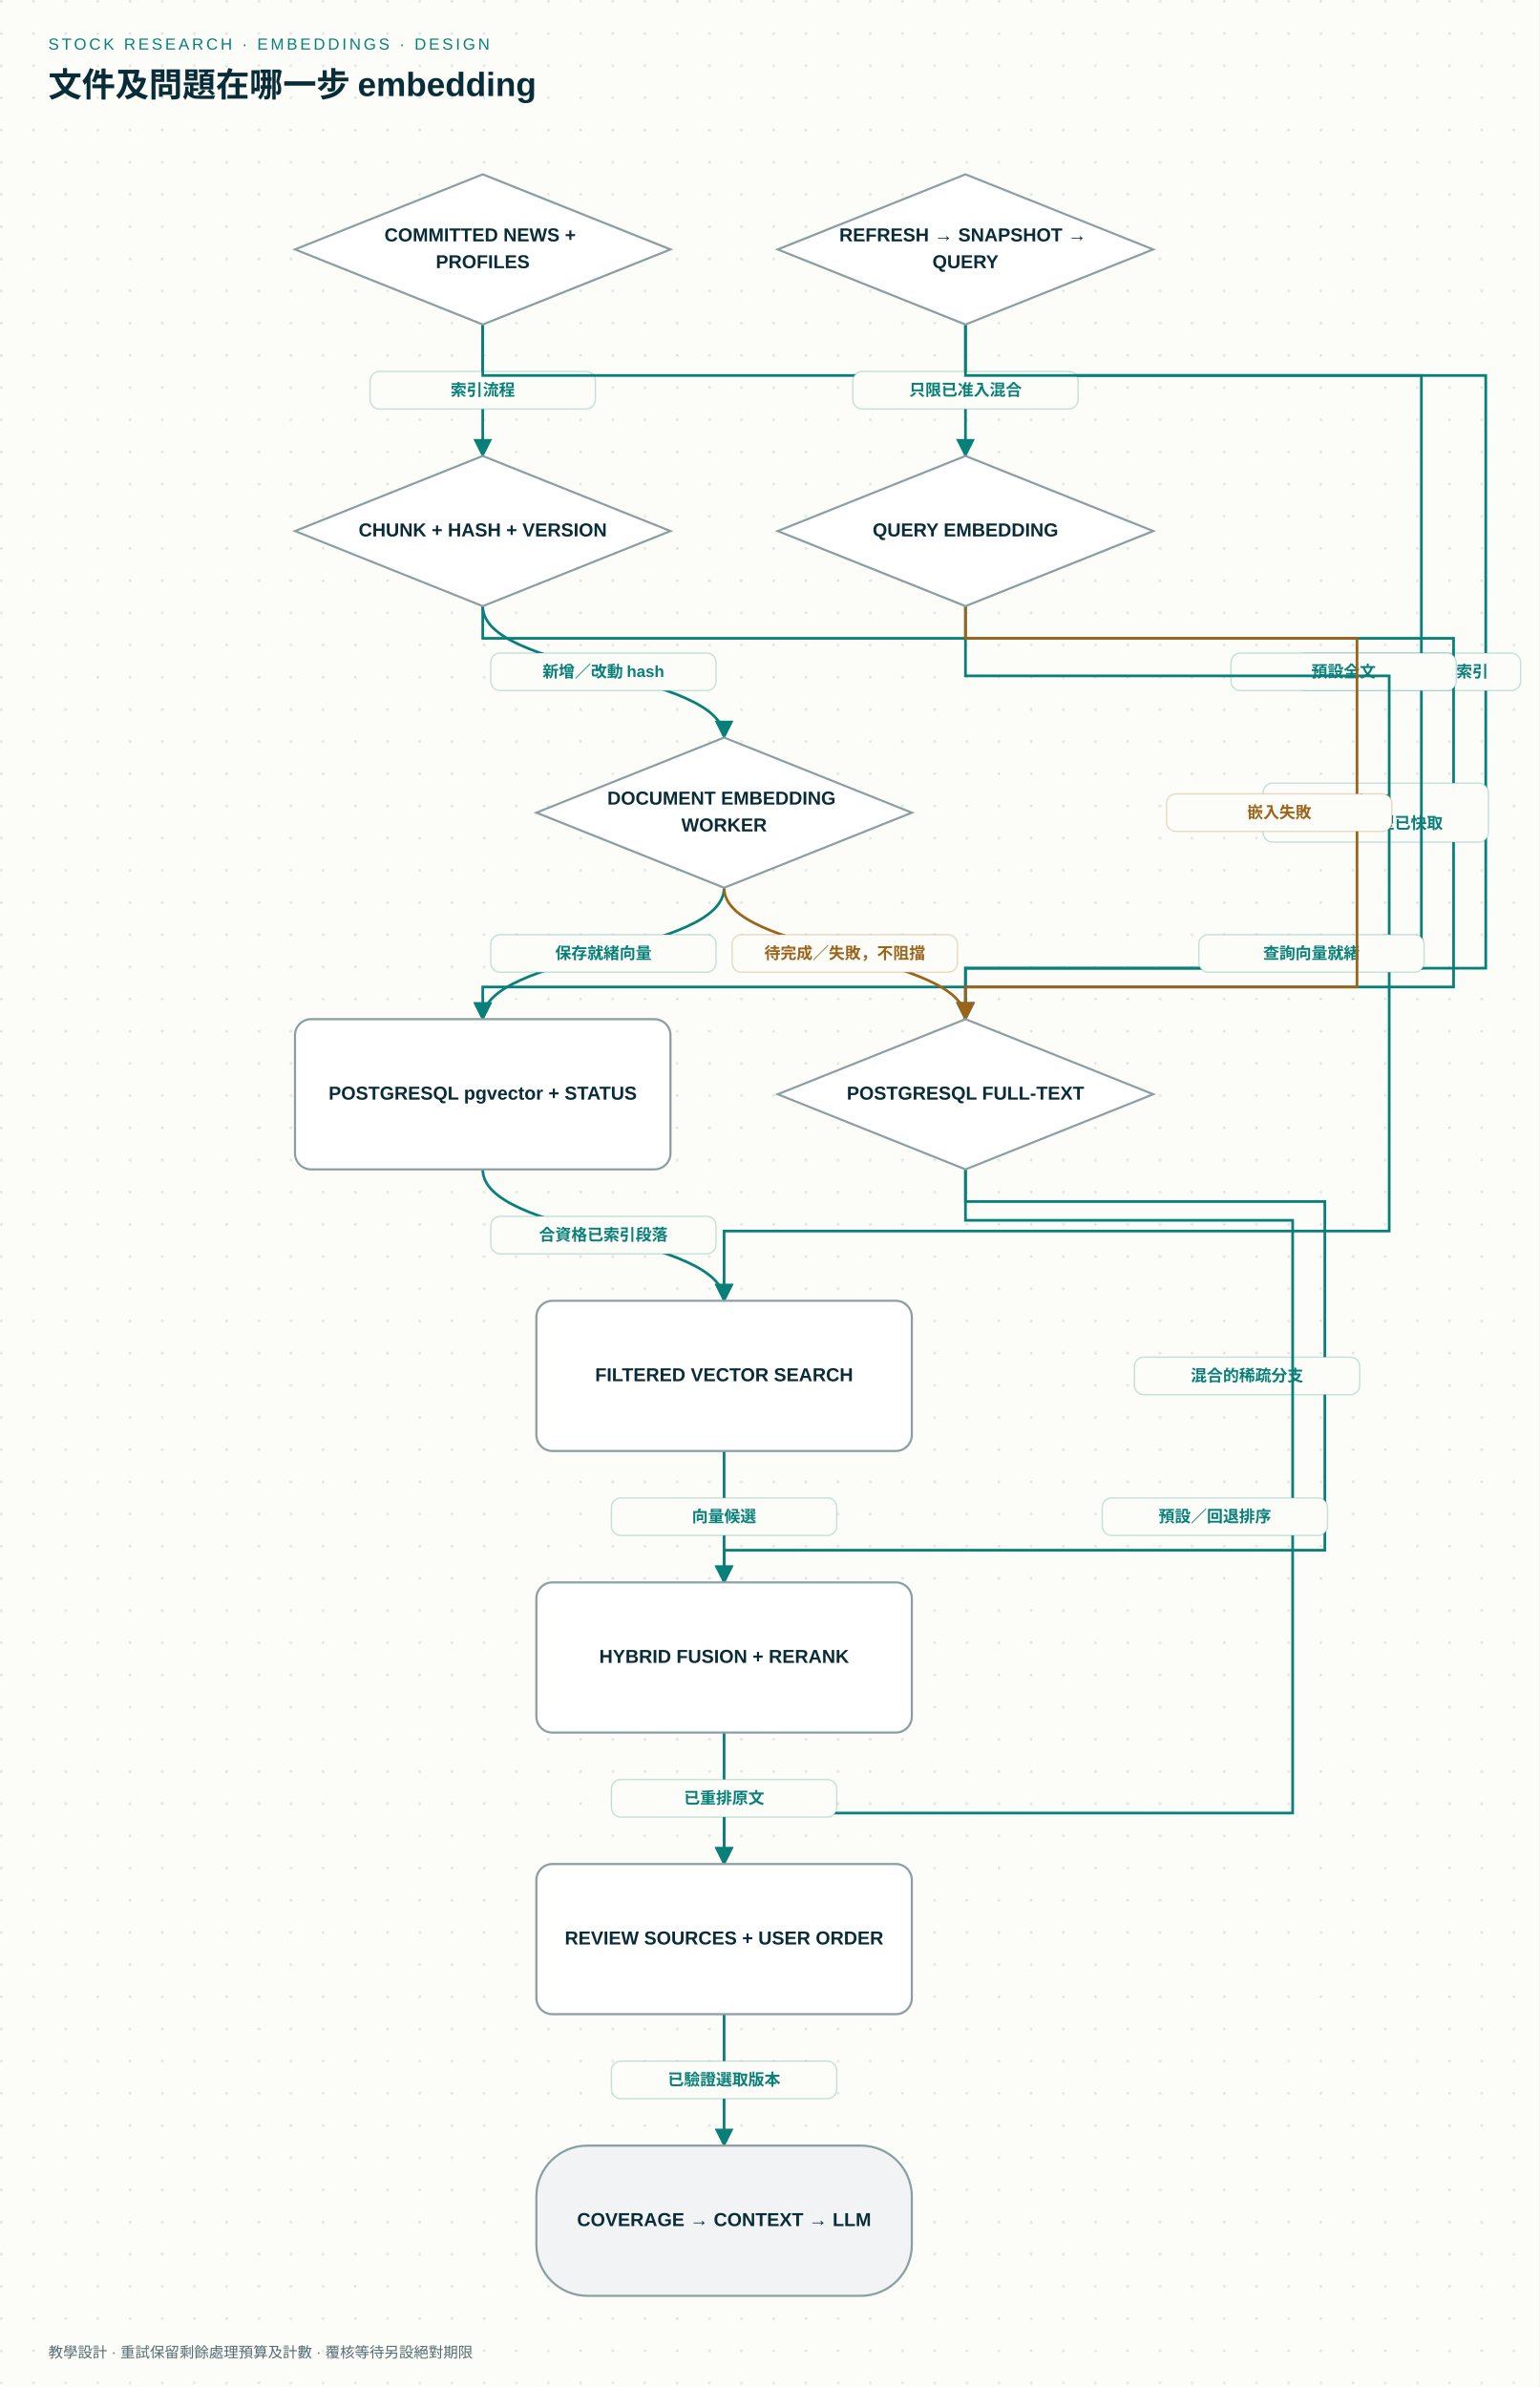
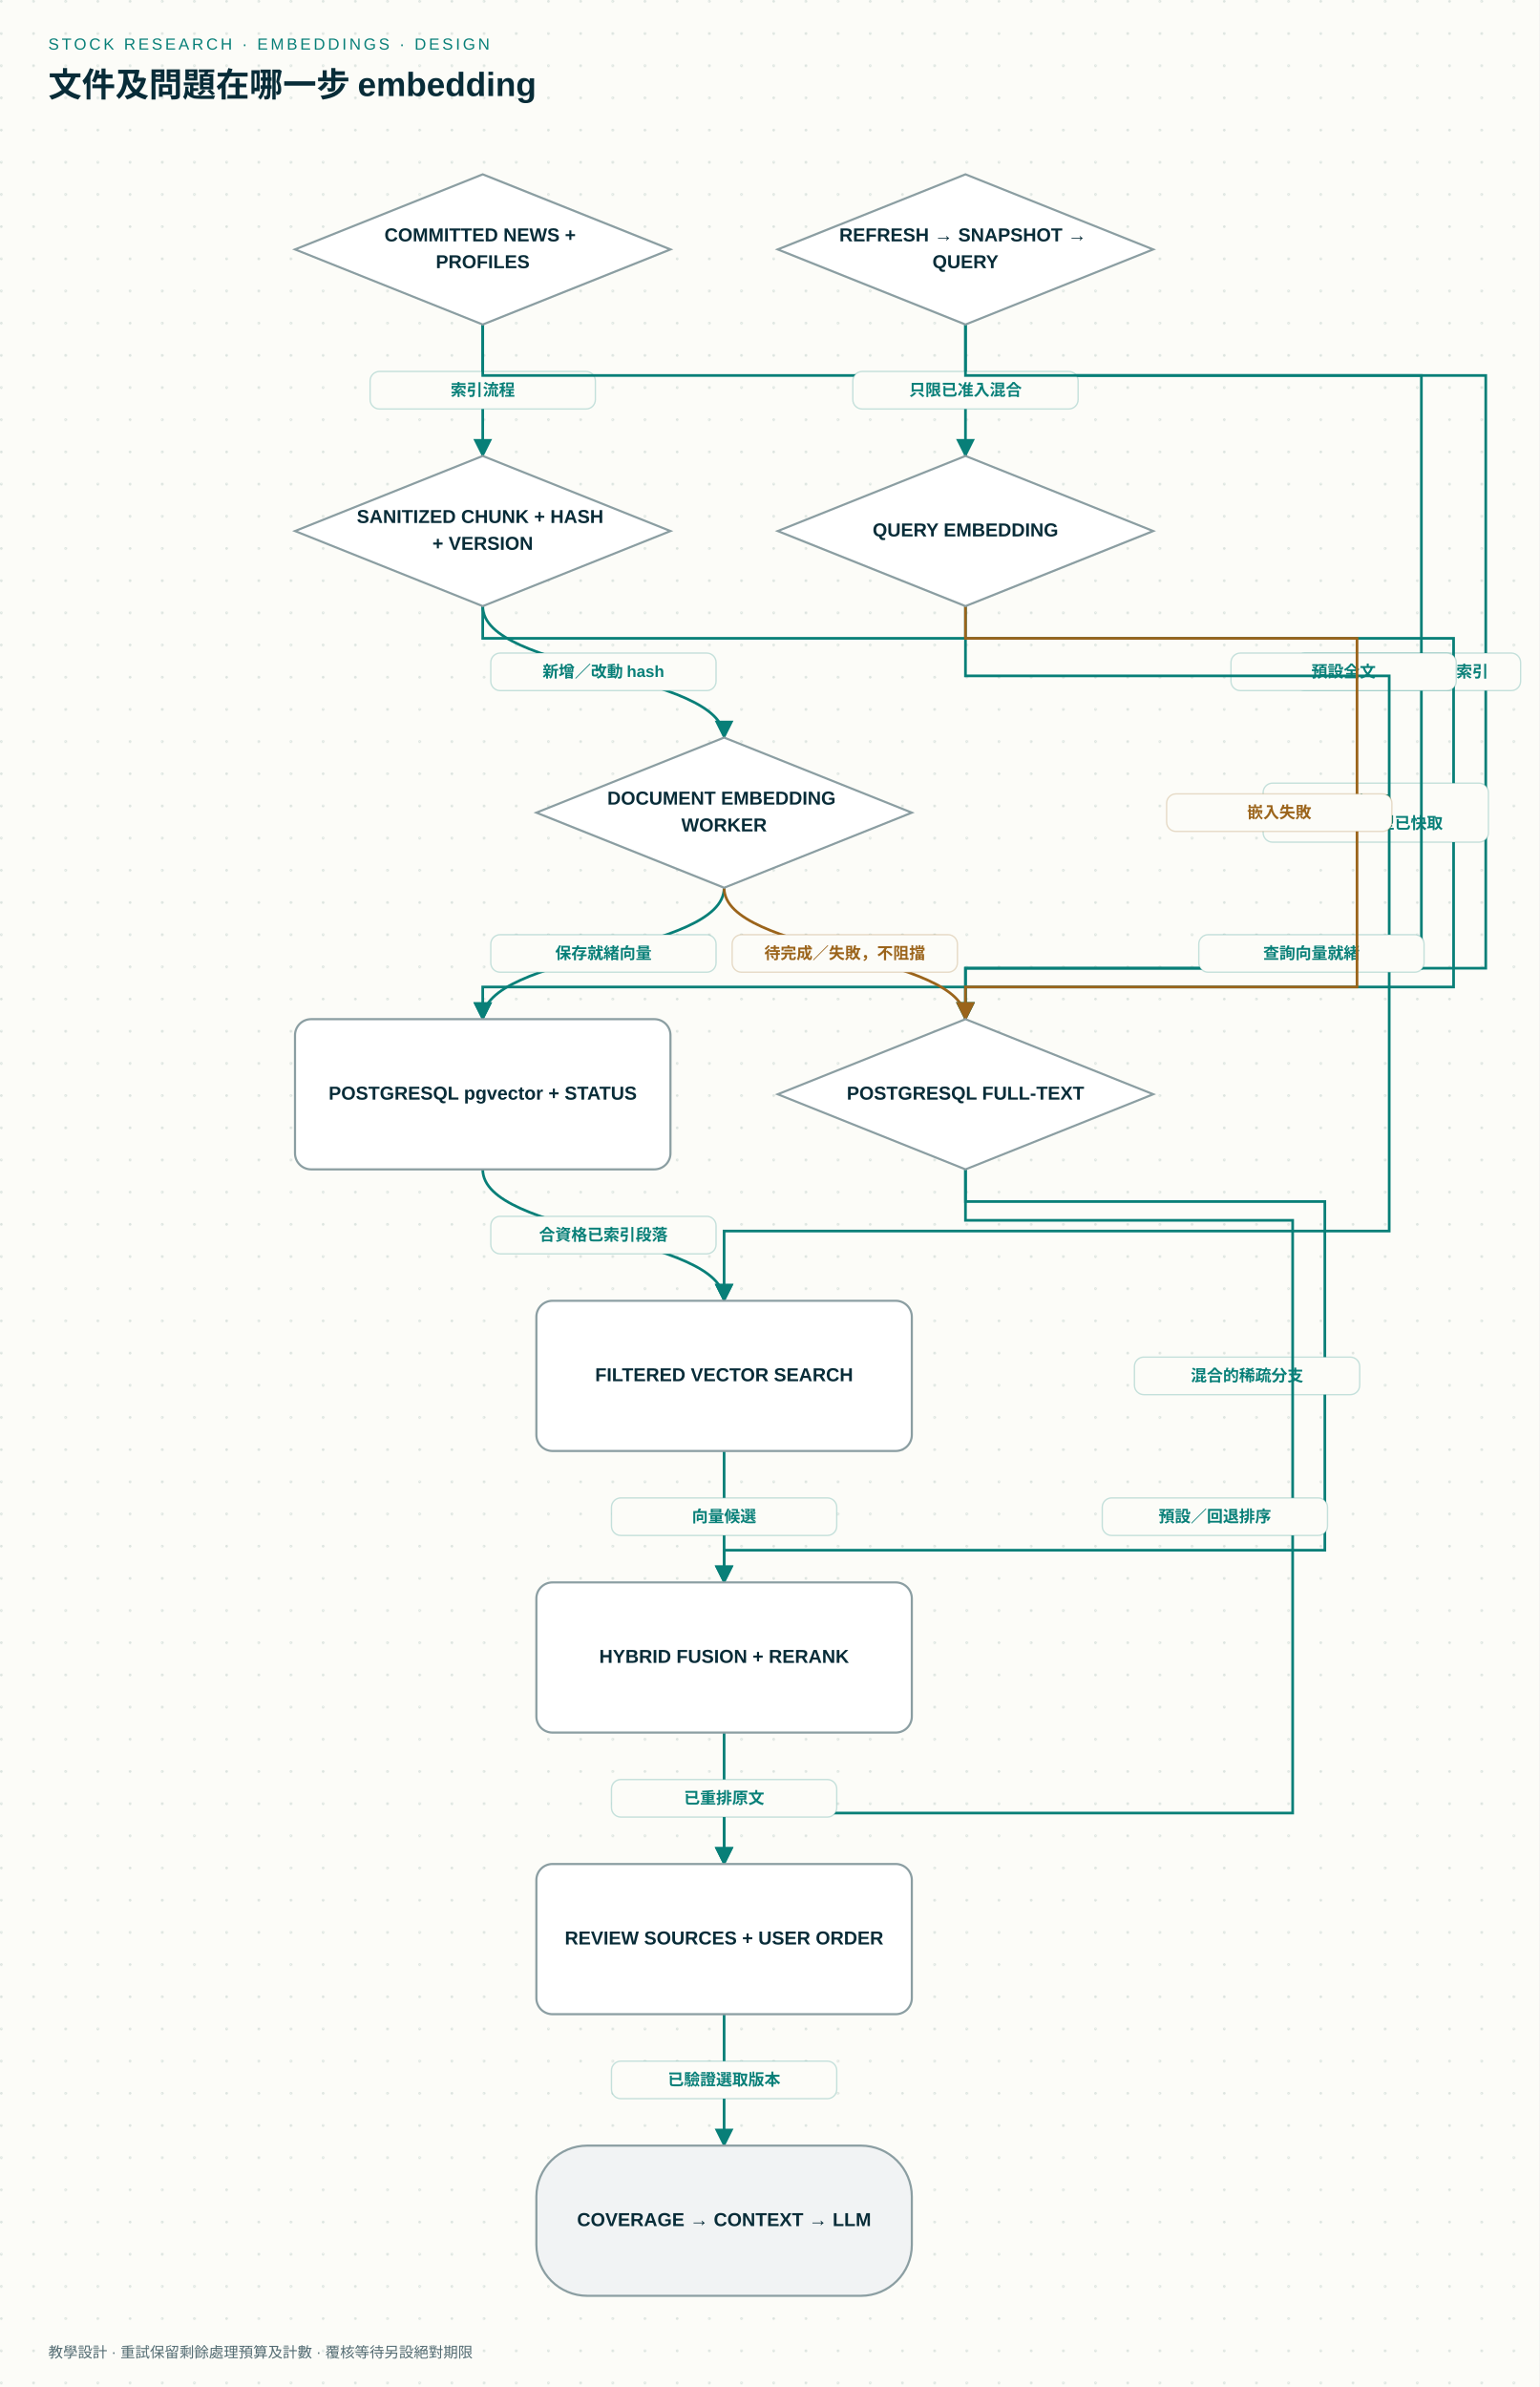
<svg xmlns="http://www.w3.org/2000/svg" viewBox="0 0 1148 1780" width="1148" height="1780" role="img" aria-label="文件及問題在哪一步 embedding" style="font-family:Arial, &quot;Noto Sans TC&quot;, sans-serif;display:block;max-width:100%;height:auto">
  <defs>
    <pattern id="embeddings-zh-grid" width="24" height="24" patternUnits="userSpaceOnUse">
      <circle cx="1" cy="1" r="1" fill="#dce4df" />
    </pattern>
    <marker id="embeddings-zh-flow" viewBox="0 0 10 10" refX="9" refY="5" markerWidth="7" markerHeight="7" orient="auto-start-reverse">
      <path d="M 0 0 L 10 5 L 0 10 z" fill="#087f78" />
    </marker>
    <marker id="embeddings-zh-retry" viewBox="0 0 10 10" refX="9" refY="5" markerWidth="7" markerHeight="7" orient="auto-start-reverse">
      <path d="M 0 0 L 10 5 L 0 10 z" fill="#7251a1" />
    </marker>
    <marker id="embeddings-zh-fallback" viewBox="0 0 10 10" refX="9" refY="5" markerWidth="7" markerHeight="7" orient="auto-start-reverse">
      <path d="M 0 0 L 10 5 L 0 10 z" fill="#9b641b" />
    </marker>
    <marker id="embeddings-zh-stop" viewBox="0 0 10 10" refX="9" refY="5" markerWidth="7" markerHeight="7" orient="auto-start-reverse">
      <path d="M 0 0 L 10 5 L 0 10 z" fill="#b64a4a" />
    </marker>
  </defs>
  <rect width="1148" height="1780" fill="#fcfcf8" />
  <rect width="1148" height="1780" fill="url(#embeddings-zh-grid)" />
  <text x="36" y="37" fill="#087f78" font-size="12" letter-spacing="2">STOCK RESEARCH · EMBEDDINGS · DESIGN</text>
  <text x="36" y="72" fill="#082c38" font-size="25" font-weight="700">文件及問題在哪一步 embedding</text>
  <g opacity="1">
    <path d="M 360 242 C 360 291, 360 291, 360 340" fill="none" stroke="#087f78" stroke-width="2" marker-end="url(#embeddings-zh-flow)" />
    <rect x="276" y="277" width="168" height="28" rx="7" fill="#fcfcf8" stroke="#087f78" stroke-opacity=".23" />
    <text x="360" text-anchor="middle" fill="#087f78" font-size="12" font-weight="600">
      <tspan x="360" y="295">索引流程</tspan>
    </text>
  </g>
  <g opacity="1">
    <path d="M 360 242 V 280 H 1108 V 722 H 720 V 760" fill="none" stroke="#087f78" stroke-width="2" marker-end="url(#embeddings-zh-flow)" />
    <rect x="966" y="487" width="168" height="28" rx="7" fill="#fcfcf8" stroke="#087f78" stroke-opacity=".23" />
    <text x="1050" text-anchor="middle" fill="#087f78" font-size="12" font-weight="600">
      <tspan x="1050" y="505">已提交文字及全文索引</tspan>
    </text>
  </g>
  <g opacity="1">
    <path d="M 360 452 C 360 501, 540 501, 540 550" fill="none" stroke="#087f78" stroke-width="2" marker-end="url(#embeddings-zh-flow)" />
    <rect x="366" y="487" width="168" height="28" rx="7" fill="#fcfcf8" stroke="#087f78" stroke-opacity=".23" />
    <text x="450" text-anchor="middle" fill="#087f78" font-size="12" font-weight="600">
      <tspan x="450" y="505">新增／改動 hash</tspan>
    </text>
  </g>
  <g opacity="1">
    <path d="M 360 452 V 476 H 1084 V 736 H 360 V 760" fill="none" stroke="#087f78" stroke-width="2" marker-end="url(#embeddings-zh-flow)" />
    <rect x="942" y="584" width="168" height="44" rx="7" fill="#fcfcf8" stroke="#087f78" stroke-opacity=".23" />
    <text x="1026" text-anchor="middle" fill="#087f78" font-size="12" font-weight="600">
      <tspan x="1026" y="602">相同</tspan>
      <tspan x="1026" y="618">hash＋模型已快取</tspan>
    </text>
  </g>
  <g opacity="1">
    <path d="M 540 662 C 540 711, 360 711, 360 760" fill="none" stroke="#087f78" stroke-width="2" marker-end="url(#embeddings-zh-flow)" />
    <rect x="366" y="697" width="168" height="28" rx="7" fill="#fcfcf8" stroke="#087f78" stroke-opacity=".23" />
    <text x="450" text-anchor="middle" fill="#087f78" font-size="12" font-weight="600">
      <tspan x="450" y="715">保存就緒向量</tspan>
    </text>
  </g>
  <g opacity="1">
    <path d="M 540 662 C 540 711, 720 711, 720 760" fill="none" stroke="#9b641b" stroke-width="2" marker-end="url(#embeddings-zh-fallback)" />
    <rect x="546" y="697" width="168" height="28" rx="7" fill="#fcfcf8" stroke="#9b641b" stroke-opacity=".23" />
    <text x="630" text-anchor="middle" fill="#9b641b" font-size="12" font-weight="600">
      <tspan x="630" y="715">待完成／失敗，不阻擋</tspan>
    </text>
  </g>
  <g opacity="1">
    <path d="M 720 242 C 720 291, 720 291, 720 340" fill="none" stroke="#087f78" stroke-width="2" marker-end="url(#embeddings-zh-flow)" />
    <rect x="636" y="277" width="168" height="28" rx="7" fill="#fcfcf8" stroke="#087f78" stroke-opacity=".23" />
    <text x="720" text-anchor="middle" fill="#087f78" font-size="12" font-weight="600">
      <tspan x="720" y="295">只限已准入混合</tspan>
    </text>
  </g>
  <g opacity="1">
    <path d="M 720 242 V 280 H 1060 V 722 H 720 V 760" fill="none" stroke="#087f78" stroke-width="2" marker-end="url(#embeddings-zh-flow)" />
    <rect x="918" y="487" width="168" height="28" rx="7" fill="#fcfcf8" stroke="#087f78" stroke-opacity=".23" />
    <text x="1002" text-anchor="middle" fill="#087f78" font-size="12" font-weight="600">
      <tspan x="1002" y="505">預設全文</tspan>
    </text>
  </g>
  <g opacity="1">
    <path d="M 720 452 V 504 H 1036 V 918 H 540 V 970" fill="none" stroke="#087f78" stroke-width="2" marker-end="url(#embeddings-zh-flow)" />
    <rect x="894" y="697" width="168" height="28" rx="7" fill="#fcfcf8" stroke="#087f78" stroke-opacity=".23" />
    <text x="978" text-anchor="middle" fill="#087f78" font-size="12" font-weight="600">
      <tspan x="978" y="715">查詢向量就緒</tspan>
    </text>
  </g>
  <g opacity="1">
    <path d="M 720 452 V 476 H 1012 V 736 H 720 V 760" fill="none" stroke="#9b641b" stroke-width="2" marker-end="url(#embeddings-zh-fallback)" />
    <rect x="870" y="592" width="168" height="28" rx="7" fill="#fcfcf8" stroke="#9b641b" stroke-opacity=".23" />
    <text x="954" text-anchor="middle" fill="#9b641b" font-size="12" font-weight="600">
      <tspan x="954" y="610">嵌入失敗</tspan>
    </text>
  </g>
  <g opacity="1">
    <path d="M 360 872 C 360 921, 540 921, 540 970" fill="none" stroke="#087f78" stroke-width="2" marker-end="url(#embeddings-zh-flow)" />
    <rect x="366" y="907" width="168" height="28" rx="7" fill="#fcfcf8" stroke="#087f78" stroke-opacity=".23" />
    <text x="450" text-anchor="middle" fill="#087f78" font-size="12" font-weight="600">
      <tspan x="450" y="925">合資格已索引段落</tspan>
    </text>
  </g>
  <g opacity="1">
    <path d="M 540 1082 C 540 1131, 540 1131, 540 1180" fill="none" stroke="#087f78" stroke-width="2" marker-end="url(#embeddings-zh-flow)" />
    <rect x="456" y="1117" width="168" height="28" rx="7" fill="#fcfcf8" stroke="#087f78" stroke-opacity=".23" />
    <text x="540" text-anchor="middle" fill="#087f78" font-size="12" font-weight="600">
      <tspan x="540" y="1135">向量候選</tspan>
    </text>
  </g>
  <g opacity="1">
    <path d="M 720 872 V 896 H 988 V 1156 H 540 V 1180" fill="none" stroke="#087f78" stroke-width="2" marker-end="url(#embeddings-zh-flow)" />
    <rect x="846" y="1012" width="168" height="28" rx="7" fill="#fcfcf8" stroke="#087f78" stroke-opacity=".23" />
    <text x="930" text-anchor="middle" fill="#087f78" font-size="12" font-weight="600">
      <tspan x="930" y="1030">混合的稀疏分支</tspan>
    </text>
  </g>
  <g opacity="1">
    <path d="M 720 872 V 910 H 964 V 1352 H 540 V 1390" fill="none" stroke="#087f78" stroke-width="2" marker-end="url(#embeddings-zh-flow)" />
    <rect x="822" y="1117" width="168" height="28" rx="7" fill="#fcfcf8" stroke="#087f78" stroke-opacity=".23" />
    <text x="906" text-anchor="middle" fill="#087f78" font-size="12" font-weight="600">
      <tspan x="906" y="1135">預設／回退排序</tspan>
    </text>
  </g>
  <g opacity="1">
    <path d="M 540 1292 C 540 1341, 540 1341, 540 1390" fill="none" stroke="#087f78" stroke-width="2" marker-end="url(#embeddings-zh-flow)" />
    <rect x="456" y="1327" width="168" height="28" rx="7" fill="#fcfcf8" stroke="#087f78" stroke-opacity=".23" />
    <text x="540" text-anchor="middle" fill="#087f78" font-size="12" font-weight="600">
      <tspan x="540" y="1345">已重排原文</tspan>
    </text>
  </g>
  <g opacity="1">
    <path d="M 540 1502 C 540 1551, 540 1551, 540 1600" fill="none" stroke="#087f78" stroke-width="2" marker-end="url(#embeddings-zh-flow)" />
    <rect x="456" y="1537" width="168" height="28" rx="7" fill="#fcfcf8" stroke="#087f78" stroke-opacity=".23" />
    <text x="540" text-anchor="middle" fill="#087f78" font-size="12" font-weight="600">
      <tspan x="540" y="1555">已驗證選取版本</tspan>
    </text>
  </g>
  <g data-node-id="news" aria-label="COMMITTED NEWS + PROFILES">
    <polygon points="360,130 500,186 360,242 220,186" fill="#fff" stroke="#8b9ea2" stroke-width="1.6" />
    <text x="360" text-anchor="middle" fill="#082c38" font-size="14" font-weight="600" pointer-events="none">
      <tspan x="360" y="180">COMMITTED NEWS +</tspan>
      <tspan x="360" y="200">PROFILES</tspan>
    </text>
  </g>
  <g data-node-id="question" aria-label="REFRESH → SNAPSHOT → QUERY">
    <polygon points="720,130 860,186 720,242 580,186" fill="#fff" stroke="#8b9ea2" stroke-width="1.6" />
    <text x="720" text-anchor="middle" fill="#082c38" font-size="14" font-weight="600" pointer-events="none">
      <tspan x="720" y="180">REFRESH → SNAPSHOT →</tspan>
      <tspan x="720" y="200">QUERY</tspan>
    </text>
  </g>
-   <g data-node-id="chunks" aria-label="CHUNK + HASH + VERSION">
+   <g data-node-id="chunks" aria-label="SANITIZED CHUNK + HASH + VERSION">
    <polygon points="360,340 500,396 360,452 220,396" fill="#fff" stroke="#8b9ea2" stroke-width="1.6" />
    <text x="360" text-anchor="middle" fill="#082c38" font-size="14" font-weight="600" pointer-events="none">
-       <tspan x="360" y="400">CHUNK + HASH + VERSION</tspan>
+       <tspan x="360" y="390">SANITIZED CHUNK + HASH</tspan>
+       <tspan x="360" y="410">+ VERSION</tspan>
    </text>
  </g>
  <g data-node-id="query_embed" aria-label="QUERY EMBEDDING">
    <polygon points="720,340 860,396 720,452 580,396" fill="#fff" stroke="#8b9ea2" stroke-width="1.6" />
    <text x="720" text-anchor="middle" fill="#082c38" font-size="14" font-weight="600" pointer-events="none">
      <tspan x="720" y="400">QUERY EMBEDDING</tspan>
    </text>
  </g>
  <g data-node-id="document_embed" aria-label="DOCUMENT EMBEDDING WORKER">
    <polygon points="540,550 680,606 540,662 400,606" fill="#fff" stroke="#8b9ea2" stroke-width="1.6" />
    <text x="540" text-anchor="middle" fill="#082c38" font-size="14" font-weight="600" pointer-events="none">
      <tspan x="540" y="600">DOCUMENT EMBEDDING</tspan>
      <tspan x="540" y="620">WORKER</tspan>
    </text>
  </g>
  <g data-node-id="vectors" aria-label="POSTGRESQL pgvector + STATUS">
    <rect x="220" y="760" width="280" height="112" rx="12" fill="#fff" stroke="#8b9ea2" stroke-width="1.6" />
    <text x="360" text-anchor="middle" fill="#082c38" font-size="14" font-weight="600" pointer-events="none">
      <tspan x="360" y="820">POSTGRESQL pgvector + STATUS</tspan>
    </text>
  </g>
  <g data-node-id="sparse" aria-label="POSTGRESQL FULL-TEXT">
    <polygon points="720,760 860,816 720,872 580,816" fill="#fff" stroke="#8b9ea2" stroke-width="1.6" />
    <text x="720" text-anchor="middle" fill="#082c38" font-size="14" font-weight="600" pointer-events="none">
      <tspan x="720" y="820">POSTGRESQL FULL-TEXT</tspan>
    </text>
  </g>
  <g data-node-id="dense" aria-label="FILTERED VECTOR SEARCH">
    <rect x="400" y="970" width="280" height="112" rx="12" fill="#fff" stroke="#8b9ea2" stroke-width="1.6" />
    <text x="540" text-anchor="middle" fill="#082c38" font-size="14" font-weight="600" pointer-events="none">
      <tspan x="540" y="1030">FILTERED VECTOR SEARCH</tspan>
    </text>
  </g>
  <g data-node-id="fuse" aria-label="HYBRID FUSION + RERANK">
    <rect x="400" y="1180" width="280" height="112" rx="12" fill="#fff" stroke="#8b9ea2" stroke-width="1.6" />
    <text x="540" text-anchor="middle" fill="#082c38" font-size="14" font-weight="600" pointer-events="none">
      <tspan x="540" y="1240">HYBRID FUSION + RERANK</tspan>
    </text>
  </g>
  <g data-node-id="review" aria-label="REVIEW SOURCES + USER ORDER">
    <rect x="400" y="1390" width="280" height="112" rx="12" fill="#fff" stroke="#8b9ea2" stroke-width="1.6" />
    <text x="540" text-anchor="middle" fill="#082c38" font-size="14" font-weight="600" pointer-events="none">
      <tspan x="540" y="1450">REVIEW SOURCES + USER ORDER</tspan>
    </text>
  </g>
  <g data-node-id="gate" aria-label="COVERAGE → CONTEXT → LLM">
    <rect x="400" y="1600" width="280" height="112" rx="38" fill="#f1f3f4" stroke="#8b9ea2" stroke-width="1.6" />
    <text x="540" text-anchor="middle" fill="#082c38" font-size="14" font-weight="600" pointer-events="none">
      <tspan x="540" y="1660">COVERAGE → CONTEXT → LLM</tspan>
    </text>
  </g>
  <text x="36" y="1758" font-size="11" fill="#536b72">教學設計 · 重試保留剩餘處理預算及計數 · 覆核等待另設絕對期限</text>
</svg>
